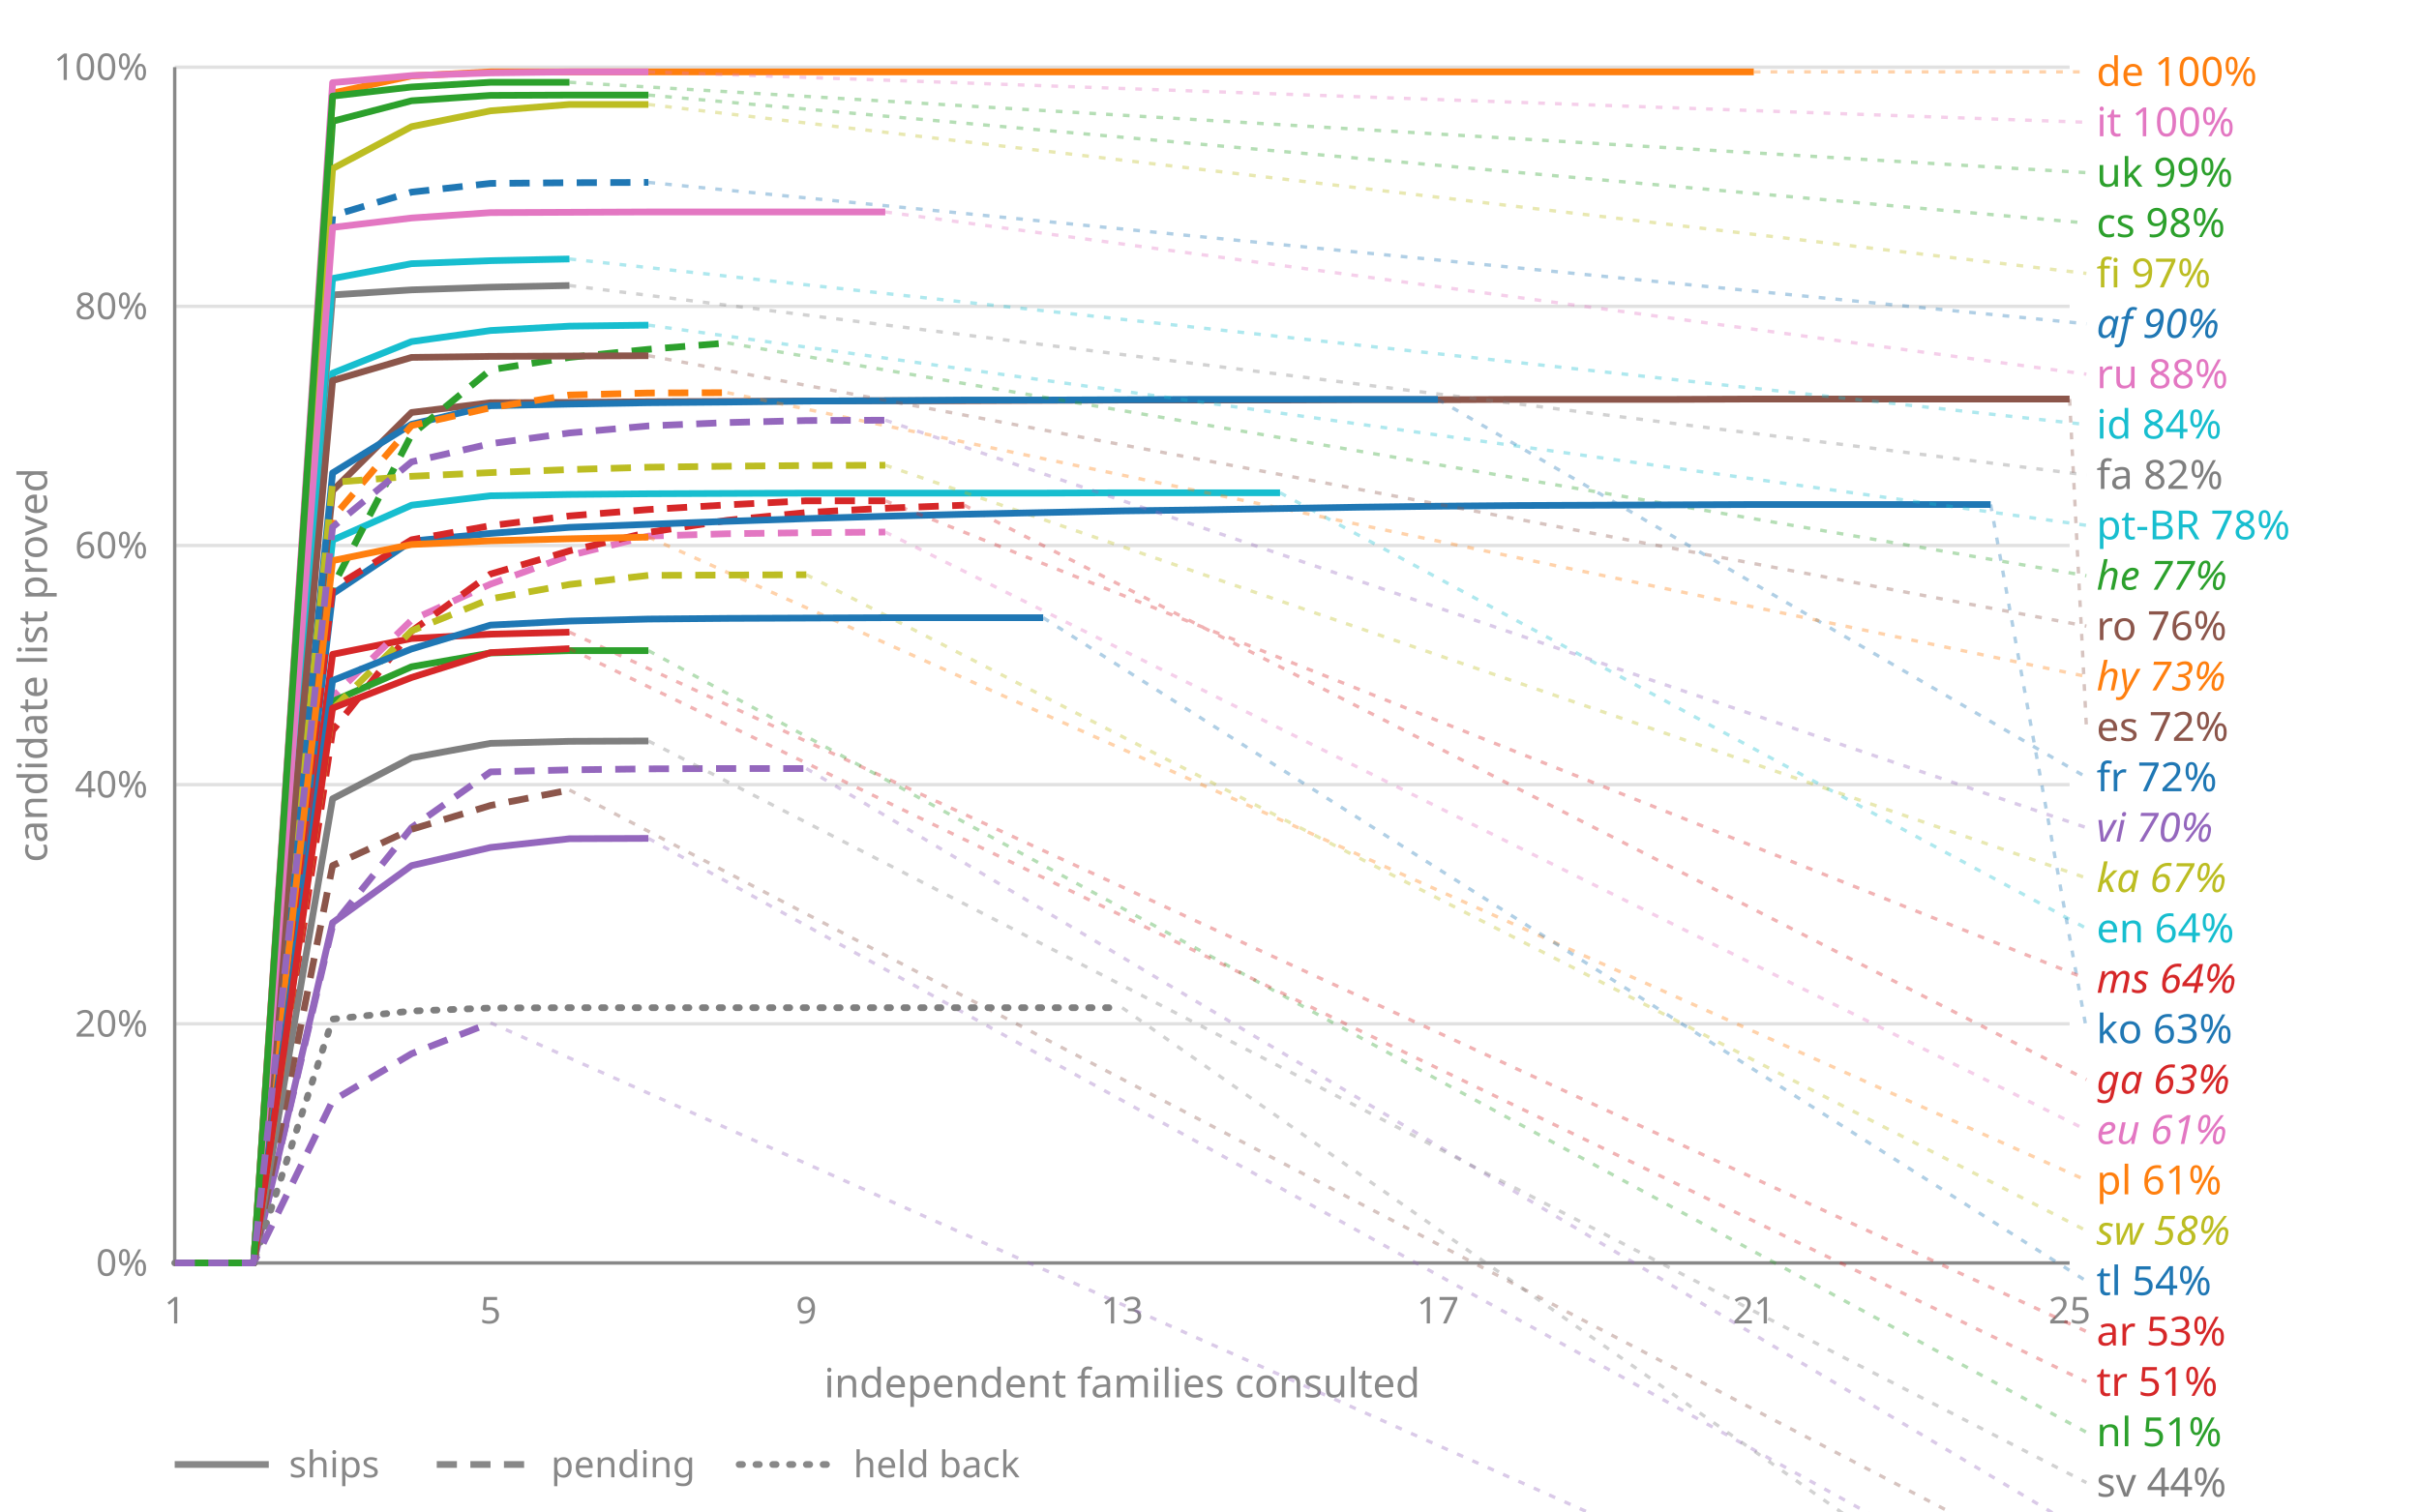
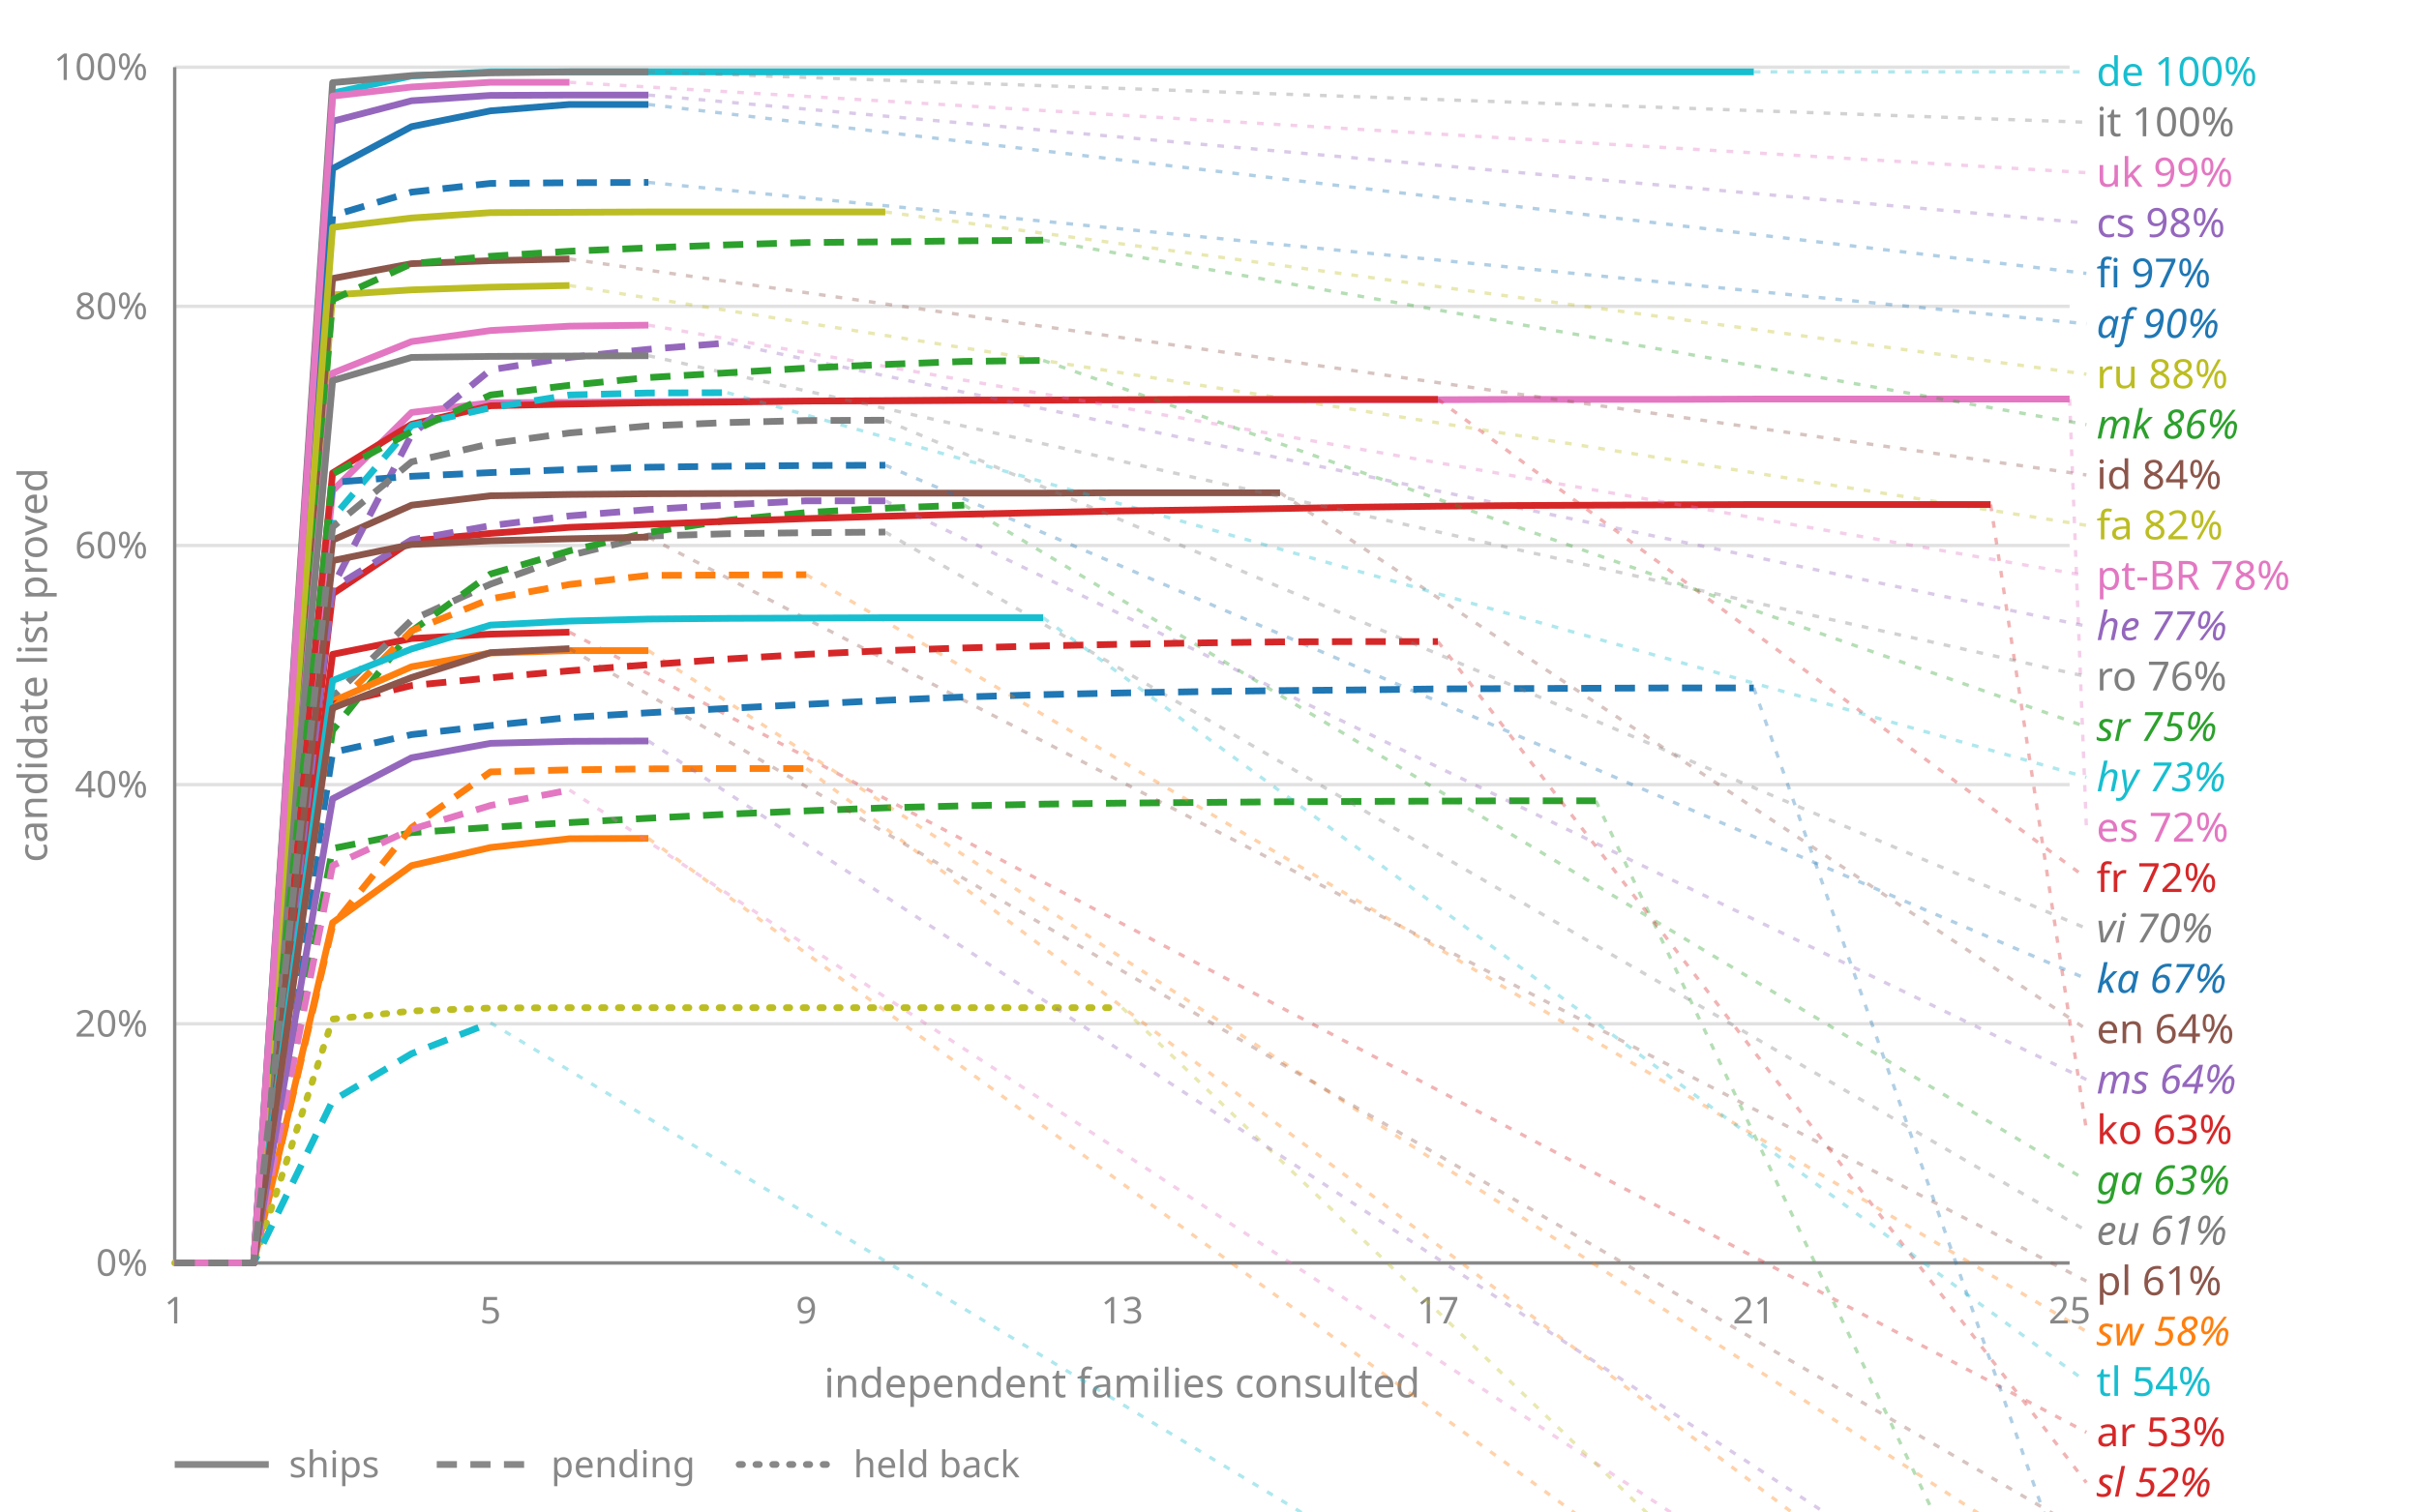
<svg xmlns="http://www.w3.org/2000/svg" width="720" height="450" viewBox="0 0 720 450" font-family="system-ui, sans-serif">
  <line x1="52" y1="376.0" x2="616" y2="376.0" stroke="#888" stroke-opacity="0.25" />
  <text x="44" y="376.0" fill="#888" font-size="11" text-anchor="end" dominant-baseline="middle">0%</text>
  <line x1="52" y1="304.8" x2="616" y2="304.8" stroke="#888" stroke-opacity="0.25" />
  <text x="44" y="304.8" fill="#888" font-size="11" text-anchor="end" dominant-baseline="middle">20%</text>
  <line x1="52" y1="233.6" x2="616" y2="233.6" stroke="#888" stroke-opacity="0.25" />
  <text x="44" y="233.6" fill="#888" font-size="11" text-anchor="end" dominant-baseline="middle">40%</text>
  <line x1="52" y1="162.4" x2="616" y2="162.4" stroke="#888" stroke-opacity="0.25" />
  <text x="44" y="162.4" fill="#888" font-size="11" text-anchor="end" dominant-baseline="middle">60%</text>
  <line x1="52" y1="91.2" x2="616" y2="91.2" stroke="#888" stroke-opacity="0.25" />
  <text x="44" y="91.2" fill="#888" font-size="11" text-anchor="end" dominant-baseline="middle">80%</text>
  <line x1="52" y1="20.0" x2="616" y2="20.0" stroke="#888" stroke-opacity="0.25" />
  <text x="44" y="20.0" fill="#888" font-size="11" text-anchor="end" dominant-baseline="middle">100%</text>
  <line x1="52" y1="20" x2="52" y2="376" stroke="#888" />
  <line x1="52" y1="376" x2="616" y2="376" stroke="#888" />
  <text x="52.0" y="394" fill="#888" font-size="11" text-anchor="middle">1</text>
  <text x="146.0" y="394" fill="#888" font-size="11" text-anchor="middle">5</text>
  <text x="240.0" y="394" fill="#888" font-size="11" text-anchor="middle">9</text>
  <text x="334.0" y="394" fill="#888" font-size="11" text-anchor="middle">13</text>
  <text x="428.0" y="394" fill="#888" font-size="11" text-anchor="middle">17</text>
  <text x="522.0" y="394" fill="#888" font-size="11" text-anchor="middle">21</text>
  <text x="616.0" y="394" fill="#888" font-size="11" text-anchor="middle">25</text>
  <text x="334" y="416" fill="#888" font-size="12" text-anchor="middle">independent families consulted</text>
  <text x="14" y="198" fill="#888" font-size="12" text-anchor="middle" transform="rotate(-90 14 198)">candidate list proved</text>
  <line x1="52" y1="436" x2="80" y2="436" stroke="#888" stroke-width="2" />
  <text x="86" y="436" fill="#888" font-size="11" dominant-baseline="middle">ships</text>
  <line x1="130" y1="436" x2="158" y2="436" stroke="#888" stroke-width="2" stroke-dasharray="6 4" />
  <text x="164" y="436" fill="#888" font-size="11" dominant-baseline="middle">pending</text>
  <line x1="220" y1="436" x2="248" y2="436" stroke="#888" stroke-width="2" stroke-dasharray="1 4" stroke-linecap="round" />
  <text x="254" y="436" fill="#888" font-size="11" dominant-baseline="middle">held back</text>
  <polyline points="52.0,376.0 75.5,376.0 99.0,64.2 122.5,57.2 146.0,54.6 169.5,54.4 193.0,54.3" fill="none" stroke="#1f77b4" stroke-width="2" stroke-linejoin="round" stroke-dasharray="6 4" />
  <line x1="193.0" y1="54.3" x2="621" y2="96.4" stroke="#1f77b4" stroke-opacity="0.35" stroke-dasharray="2 3" />
  <text x="624" y="96.4" fill="#1f77b4" font-size="12" dominant-baseline="middle" font-style="italic">af 90%</text>
  <polyline points="52.0,376.0 75.5,376.0 99.0,194.8 122.5,190.1 146.0,188.8 169.5,188.2" fill="none" stroke="#d62728" stroke-width="2" stroke-linejoin="round" />
-   <line x1="169.5" y1="188.2" x2="621" y2="396.4" stroke="#d62728" stroke-opacity="0.35" stroke-dasharray="2 3" />
-   <text x="624" y="396.4" fill="#d62728" font-size="12" dominant-baseline="middle">ar 53%</text>
-   <polyline points="52.0,376.0 75.5,376.0 99.0,36.1 122.5,30.0 146.0,28.4 169.5,28.3 193.0,28.3" fill="none" stroke="#2ca02c" stroke-width="2" stroke-linejoin="round" />
-   <line x1="193.0" y1="28.3" x2="621" y2="66.4" stroke="#2ca02c" stroke-opacity="0.35" stroke-dasharray="2 3" />
-   <text x="624" y="66.4" fill="#2ca02c" font-size="12" dominant-baseline="middle">cs 98%</text>
-   <polyline points="52.0,376.0 75.5,376.0 99.0,275.6 122.5,246.4 146.0,229.8 169.5,229.2 193.0,228.9 216.5,228.8 240.0,228.8" fill="none" stroke="#9467bd" stroke-width="2" stroke-linejoin="round" stroke-dasharray="6 4" />
-   <line x1="240.0" y1="228.8" x2="621" y2="456.4" stroke="#9467bd" stroke-opacity="0.35" stroke-dasharray="2 3" />
-   <text x="624" y="456.4" fill="#9467bd" font-size="12" dominant-baseline="middle" font-style="italic">cy 41%</text>
-   <polyline points="52.0,376.0 75.5,376.0 99.0,27.7 122.5,22.6 146.0,21.4 169.5,21.4 193.0,21.4 216.5,21.4 240.0,21.4 263.5,21.4 287.0,21.4 310.5,21.4 334.0,21.4 357.5,21.4 381.0,21.4 404.5,21.4 428.0,21.4 451.5,21.4 475.0,21.4 498.5,21.4 522.0,21.4" fill="none" stroke="#ff7f0e" stroke-width="2" stroke-linejoin="round" />
-   <line x1="522.0" y1="21.4" x2="621" y2="21.4" stroke="#ff7f0e" stroke-opacity="0.35" stroke-dasharray="2 3" />
-   <text x="624" y="21.4" fill="#ff7f0e" font-size="12" dominant-baseline="middle">de 100%</text>
-   <polyline points="52.0,376.0 75.5,376.0 99.0,160.8 122.5,150.4 146.0,147.6 169.5,147.2 193.0,147.0 216.5,146.9 240.0,146.8 263.5,146.8 287.0,146.8 310.5,146.8 334.0,146.7 357.5,146.7 381.0,146.7" fill="none" stroke="#17becf" stroke-width="2" stroke-linejoin="round" />
-   <line x1="381.0" y1="146.7" x2="621" y2="276.4" stroke="#17becf" stroke-opacity="0.35" stroke-dasharray="2 3" />
-   <text x="624" y="276.4" fill="#17becf" font-size="12" dominant-baseline="middle">en 64%</text>
-   <polyline points="52.0,376.0 75.5,376.0 99.0,146.1 122.5,122.8 146.0,119.9 169.5,119.8 193.0,119.6 216.5,119.5 240.0,119.4 263.5,119.3 287.0,119.3 310.5,119.2 334.0,119.1 357.5,119.1 381.0,119.1 404.5,119.0 428.0,119.0 451.5,118.9 475.0,118.9 498.5,118.9 522.0,118.8 545.5,118.8 569.0,118.8 592.5,118.8 616.0,118.8" fill="none" stroke="#8c564b" stroke-width="2" stroke-linejoin="round" />
-   <line x1="616.0" y1="118.8" x2="621" y2="216.4" stroke="#8c564b" stroke-opacity="0.35" stroke-dasharray="2 3" />
-   <text x="624" y="216.4" fill="#8c564b" font-size="12" dominant-baseline="middle">es 72%</text>
-   <polyline points="52.0,376.0 75.5,376.0 99.0,207.5 122.5,184.6 146.0,173.9 169.5,165.4 193.0,159.6 216.5,158.9 240.0,158.6 263.5,158.4" fill="none" stroke="#e377c2" stroke-width="2" stroke-linejoin="round" stroke-dasharray="6 4" />
-   <line x1="263.5" y1="158.4" x2="621" y2="336.4" stroke="#e377c2" stroke-opacity="0.35" stroke-dasharray="2 3" />
-   <text x="624" y="336.4" fill="#e377c2" font-size="12" dominant-baseline="middle" font-style="italic">eu 61%</text>
-   <polyline points="52.0,376.0 75.5,376.0 99.0,87.8 122.5,86.3 146.0,85.5 169.5,85.0" fill="none" stroke="#7f7f7f" stroke-width="2" stroke-linejoin="round" />
-   <line x1="169.5" y1="85.0" x2="621" y2="141.4" stroke="#7f7f7f" stroke-opacity="0.35" stroke-dasharray="2 3" />
-   <text x="624" y="141.4" fill="#7f7f7f" font-size="12" dominant-baseline="middle">fa 82%</text>
-   <polyline points="52.0,376.0 75.5,376.0 99.0,50.2 122.5,37.7 146.0,33.0 169.5,31.1 193.0,31.1" fill="none" stroke="#bcbd22" stroke-width="2" stroke-linejoin="round" />
-   <line x1="193.0" y1="31.1" x2="621" y2="81.4" stroke="#bcbd22" stroke-opacity="0.35" stroke-dasharray="2 3" />
-   <text x="624" y="81.4" fill="#bcbd22" font-size="12" dominant-baseline="middle">fi 97%</text>
-   <polyline points="52.0,376.0 75.5,376.0 99.0,140.8 122.5,126.3 146.0,120.8 169.5,120.3 193.0,119.9 216.5,119.7 240.0,119.4 263.5,119.3 287.0,119.1 310.5,119.1 334.0,119.0 357.5,118.9 381.0,118.9 404.5,118.9 428.0,118.9" fill="none" stroke="#1f77b4" stroke-width="2" stroke-linejoin="round" />
-   <line x1="428.0" y1="118.9" x2="621" y2="231.4" stroke="#1f77b4" stroke-opacity="0.35" stroke-dasharray="2 3" />
-   <text x="624" y="231.4" fill="#1f77b4" font-size="12" dominant-baseline="middle">fr 72%</text>
-   <polyline points="52.0,376.0 75.5,376.0 99.0,217.5 122.5,187.9 146.0,170.9 169.5,164.0 193.0,158.5 216.5,154.9 240.0,152.6 263.5,151.3 287.0,150.4" fill="none" stroke="#d62728" stroke-width="2" stroke-linejoin="round" stroke-dasharray="6 4" />
-   <line x1="287.0" y1="150.4" x2="621" y2="321.4" stroke="#d62728" stroke-opacity="0.35" stroke-dasharray="2 3" />
-   <text x="624" y="321.4" fill="#d62728" font-size="12" dominant-baseline="middle" font-style="italic">ga 63%</text>
-   <polyline points="52.0,376.0 75.5,376.0 99.0,174.7 122.5,129.4 146.0,110.1 169.5,106.4 193.0,104.0 216.5,102.1" fill="none" stroke="#2ca02c" stroke-width="2" stroke-linejoin="round" stroke-dasharray="6 4" />
-   <line x1="216.5" y1="102.1" x2="621" y2="171.4" stroke="#2ca02c" stroke-opacity="0.35" stroke-dasharray="2 3" />
-   <text x="624" y="171.4" fill="#2ca02c" font-size="12" dominant-baseline="middle" font-style="italic">he 77%</text>
-   <polyline points="52.0,376.0 75.5,376.0 99.0,274.7 122.5,257.7 146.0,252.3 169.5,249.7 193.0,249.6" fill="none" stroke="#9467bd" stroke-width="2" stroke-linejoin="round" />
-   <line x1="193.0" y1="249.6" x2="621" y2="486.4" stroke="#9467bd" stroke-opacity="0.35" stroke-dasharray="2 3" />
-   <text x="624" y="486.4" fill="#9467bd" font-size="12" dominant-baseline="middle">hu 36%</text>
-   <polyline points="52.0,376.0 75.5,376.0 99.0,154.2 122.5,126.7 146.0,121.4 169.5,117.6 193.0,117.0 216.5,116.9" fill="none" stroke="#ff7f0e" stroke-width="2" stroke-linejoin="round" stroke-dasharray="6 4" />
-   <line x1="216.5" y1="116.9" x2="621" y2="201.4" stroke="#ff7f0e" stroke-opacity="0.35" stroke-dasharray="2 3" />
-   <text x="624" y="201.4" fill="#ff7f0e" font-size="12" dominant-baseline="middle" font-style="italic">hy 73%</text>
-   <polyline points="52.0,376.0 75.5,376.0 99.0,82.9 122.5,78.5 146.0,77.6 169.5,77.1" fill="none" stroke="#17becf" stroke-width="2" stroke-linejoin="round" />
-   <line x1="169.5" y1="77.1" x2="621" y2="126.4" stroke="#17becf" stroke-opacity="0.35" stroke-dasharray="2 3" />
-   <text x="624" y="126.4" fill="#17becf" font-size="12" dominant-baseline="middle">id 84%</text>
-   <polyline points="52.0,376.0 75.5,376.0 99.0,257.7 122.5,246.9 146.0,239.8 169.5,235.2" fill="none" stroke="#8c564b" stroke-width="2" stroke-linejoin="round" stroke-dasharray="6 4" />
-   <line x1="169.5" y1="235.2" x2="621" y2="471.4" stroke="#8c564b" stroke-opacity="0.35" stroke-dasharray="2 3" />
-   <text x="624" y="471.4" fill="#8c564b" font-size="12" dominant-baseline="middle" font-style="italic">is 40%</text>
-   <polyline points="52.0,376.0 75.5,376.0 99.0,24.6 122.5,22.5 146.0,21.7 169.5,21.4 193.0,21.4" fill="none" stroke="#e377c2" stroke-width="2" stroke-linejoin="round" />
-   <line x1="193.0" y1="21.4" x2="621" y2="36.4" stroke="#e377c2" stroke-opacity="0.35" stroke-dasharray="2 3" />
-   <text x="624" y="36.4" fill="#e377c2" font-size="12" dominant-baseline="middle">it 100%</text>
-   <polyline points="52.0,376.0 75.5,376.0 99.0,303.4 122.5,301.0 146.0,300.1 169.5,300.0 193.0,300.0 216.5,300.0 240.0,300.0 263.5,300.0 287.0,300.0 310.5,300.0 334.0,300.0" fill="none" stroke="#7f7f7f" stroke-width="2" stroke-linejoin="round" stroke-dasharray="1 4" stroke-linecap="round" />
-   <line x1="334.0" y1="300.0" x2="621" y2="501.4" stroke="#7f7f7f" stroke-opacity="0.35" stroke-dasharray="2 3" />
-   <text x="624" y="501.4" fill="#7f7f7f" font-size="12" dominant-baseline="middle" font-style="italic">ja 21%</text>
-   <polyline points="52.0,376.0 75.5,376.0 99.0,143.6 122.5,141.8 146.0,140.7 169.5,139.8 193.0,139.1 216.5,138.8 240.0,138.6 263.5,138.5" fill="none" stroke="#bcbd22" stroke-width="2" stroke-linejoin="round" stroke-dasharray="6 4" />
-   <line x1="263.5" y1="138.5" x2="621" y2="261.4" stroke="#bcbd22" stroke-opacity="0.35" stroke-dasharray="2 3" />
-   <text x="624" y="261.4" fill="#bcbd22" font-size="12" dominant-baseline="middle" font-style="italic">ka 67%</text>
-   <polyline points="52.0,376.0 75.5,376.0 99.0,176.8 122.5,161.1 146.0,158.8 169.5,157.0 193.0,156.1 216.5,155.2 240.0,154.4 263.5,153.7 287.0,153.1 310.5,152.6 334.0,152.1 357.5,151.8 381.0,151.4 404.5,151.0 428.0,150.7 451.5,150.5 475.0,150.4 498.5,150.3 522.0,150.2 545.5,150.2 569.0,150.2 592.5,150.2" fill="none" stroke="#1f77b4" stroke-width="2" stroke-linejoin="round" />
-   <line x1="592.5" y1="150.2" x2="621" y2="306.4" stroke="#1f77b4" stroke-opacity="0.35" stroke-dasharray="2 3" />
-   <text x="624" y="306.4" fill="#1f77b4" font-size="12" dominant-baseline="middle">ko 63%</text>
-   <polyline points="52.0,376.0 75.5,376.0 99.0,175.1 122.5,160.7 146.0,156.5 169.5,153.6 193.0,151.7 216.5,150.3 240.0,149.1 263.5,149.1" fill="none" stroke="#d62728" stroke-width="2" stroke-linejoin="round" stroke-dasharray="6 4" />
-   <line x1="263.5" y1="149.1" x2="621" y2="291.4" stroke="#d62728" stroke-opacity="0.35" stroke-dasharray="2 3" />
-   <text x="624" y="291.4" fill="#d62728" font-size="12" dominant-baseline="middle" font-style="italic">ms 64%</text>
-   <polyline points="52.0,376.0 75.5,376.0 99.0,208.8 122.5,198.5 146.0,194.4 169.5,193.7 193.0,193.7" fill="none" stroke="#2ca02c" stroke-width="2" stroke-linejoin="round" />
-   <line x1="193.0" y1="193.7" x2="621" y2="426.4" stroke="#2ca02c" stroke-opacity="0.35" stroke-dasharray="2 3" />
-   <text x="624" y="426.4" fill="#2ca02c" font-size="12" dominant-baseline="middle">nl 51%</text>
-   <polyline points="52.0,376.0 75.5,376.0 99.0,327.7 122.5,313.7 146.0,304.5" fill="none" stroke="#9467bd" stroke-width="2" stroke-linejoin="round" stroke-dasharray="6 4" />
-   <line x1="146.0" y1="304.5" x2="621" y2="516.4" stroke="#9467bd" stroke-opacity="0.35" stroke-dasharray="2 3" />
-   <text x="624" y="516.4" fill="#9467bd" font-size="12" dominant-baseline="middle" font-style="italic">pcm 20%</text>
-   <polyline points="52.0,376.0 75.5,376.0 99.0,166.9 122.5,162.1 146.0,161.0 169.5,160.4 193.0,159.9" fill="none" stroke="#ff7f0e" stroke-width="2" stroke-linejoin="round" />
-   <line x1="193.0" y1="159.9" x2="621" y2="351.4" stroke="#ff7f0e" stroke-opacity="0.35" stroke-dasharray="2 3" />
-   <text x="624" y="351.4" fill="#ff7f0e" font-size="12" dominant-baseline="middle">pl 61%</text>
-   <polyline points="52.0,376.0 75.5,376.0 99.0,111.1 122.5,101.7 146.0,98.4 169.5,97.1 193.0,96.8" fill="none" stroke="#17becf" stroke-width="2" stroke-linejoin="round" />
-   <line x1="193.0" y1="96.8" x2="621" y2="156.4" stroke="#17becf" stroke-opacity="0.35" stroke-dasharray="2 3" />
-   <text x="624" y="156.4" fill="#17becf" font-size="12" dominant-baseline="middle">pt-BR 78%</text>
-   <polyline points="52.0,376.0 75.5,376.0 99.0,113.3 122.5,106.4 146.0,106.1 169.5,106.0 193.0,105.9" fill="none" stroke="#8c564b" stroke-width="2" stroke-linejoin="round" />
-   <line x1="193.0" y1="105.9" x2="621" y2="186.4" stroke="#8c564b" stroke-opacity="0.35" stroke-dasharray="2 3" />
-   <text x="624" y="186.4" fill="#8c564b" font-size="12" dominant-baseline="middle">ro 76%</text>
-   <polyline points="52.0,376.0 75.5,376.0 99.0,67.7 122.5,64.9 146.0,63.3 169.5,63.2 193.0,63.1 216.5,63.1 240.0,63.1 263.5,63.1" fill="none" stroke="#e377c2" stroke-width="2" stroke-linejoin="round" />
-   <line x1="263.5" y1="63.1" x2="621" y2="111.4" stroke="#e377c2" stroke-opacity="0.35" stroke-dasharray="2 3" />
-   <text x="624" y="111.4" fill="#e377c2" font-size="12" dominant-baseline="middle">ru 88%</text>
-   <polyline points="52.0,376.0 75.5,376.0 99.0,237.8 122.5,225.6 146.0,221.3 169.5,220.7 193.0,220.6" fill="none" stroke="#7f7f7f" stroke-width="2" stroke-linejoin="round" />
-   <line x1="193.0" y1="220.6" x2="621" y2="441.4" stroke="#7f7f7f" stroke-opacity="0.35" stroke-dasharray="2 3" />
-   <text x="624" y="441.4" fill="#7f7f7f" font-size="12" dominant-baseline="middle">sv 44%</text>
-   <polyline points="52.0,376.0 75.5,376.0 99.0,211.1 122.5,187.8 146.0,178.3 169.5,174.0 193.0,171.3 216.5,171.2 240.0,171.1" fill="none" stroke="#bcbd22" stroke-width="2" stroke-linejoin="round" stroke-dasharray="6 4" />
-   <line x1="240.0" y1="171.1" x2="621" y2="366.4" stroke="#bcbd22" stroke-opacity="0.35" stroke-dasharray="2 3" />
-   <text x="624" y="366.4" fill="#bcbd22" font-size="12" dominant-baseline="middle" font-style="italic">sw 58%</text>
-   <polyline points="52.0,376.0 75.5,376.0 99.0,202.6 122.5,193.2 146.0,186.1 169.5,184.9 193.0,184.3 216.5,184.1 240.0,184.0 263.5,183.9 287.0,183.9 310.5,183.9" fill="none" stroke="#1f77b4" stroke-width="2" stroke-linejoin="round" />
-   <line x1="310.5" y1="183.9" x2="621" y2="381.4" stroke="#1f77b4" stroke-opacity="0.35" stroke-dasharray="2 3" />
-   <text x="624" y="381.4" fill="#1f77b4" font-size="12" dominant-baseline="middle">tl 54%</text>
-   <polyline points="52.0,376.0 75.5,376.0 99.0,210.8 122.5,201.7 146.0,194.3 169.5,193.1" fill="none" stroke="#d62728" stroke-width="2" stroke-linejoin="round" />
-   <line x1="169.5" y1="193.1" x2="621" y2="411.4" stroke="#d62728" stroke-opacity="0.35" stroke-dasharray="2 3" />
-   <text x="624" y="411.4" fill="#d62728" font-size="12" dominant-baseline="middle">tr 51%</text>
-   <polyline points="52.0,376.0 75.5,376.0 99.0,28.6 122.5,25.9 146.0,24.5 169.5,24.5" fill="none" stroke="#2ca02c" stroke-width="2" stroke-linejoin="round" />
-   <line x1="169.5" y1="24.5" x2="621" y2="51.4" stroke="#2ca02c" stroke-opacity="0.35" stroke-dasharray="2 3" />
-   <text x="624" y="51.4" fill="#2ca02c" font-size="12" dominant-baseline="middle">uk 99%</text>
-   <polyline points="52.0,376.0 75.5,376.0 99.0,156.9 122.5,137.5 146.0,132.1 169.5,128.9 193.0,126.8 216.5,125.8 240.0,125.2 263.5,125.1" fill="none" stroke="#9467bd" stroke-width="2" stroke-linejoin="round" stroke-dasharray="6 4" />
-   <line x1="263.5" y1="125.1" x2="621" y2="246.4" stroke="#9467bd" stroke-opacity="0.35" stroke-dasharray="2 3" />
-   <text x="624" y="246.4" fill="#9467bd" font-size="12" dominant-baseline="middle" font-style="italic">vi 70%</text>
+   <line x1="169.5" y1="188.2" x2="621" y2="426.4" stroke="#d62728" stroke-opacity="0.35" stroke-dasharray="2 3" />
+   <text x="624" y="426.4" fill="#d62728" font-size="12" dominant-baseline="middle">ar 53%</text>
+   <polyline points="52.0,376.0 75.5,376.0 99.0,252.6 122.5,247.9 146.0,246.3 169.5,244.9 193.0,243.6 216.5,242.4 240.0,241.4 263.5,240.5 287.0,239.9 310.5,239.4 334.0,239.1 357.5,238.9 381.0,238.7 404.5,238.6 428.0,238.5 451.5,238.4 475.0,238.4" fill="none" stroke="#2ca02c" stroke-width="2" stroke-linejoin="round" stroke-dasharray="6 4" />
+   <line x1="475.0" y1="238.4" x2="621" y2="546.4" stroke="#2ca02c" stroke-opacity="0.35" stroke-dasharray="2 3" />
+   <text x="624" y="546.4" fill="#2ca02c" font-size="12" dominant-baseline="middle" font-style="italic">bg 39%</text>
+   <polyline points="52.0,376.0 75.5,376.0 99.0,36.1 122.5,30.0 146.0,28.4 169.5,28.3 193.0,28.3" fill="none" stroke="#9467bd" stroke-width="2" stroke-linejoin="round" />
+   <line x1="193.0" y1="28.3" x2="621" y2="66.4" stroke="#9467bd" stroke-opacity="0.35" stroke-dasharray="2 3" />
+   <text x="624" y="66.4" fill="#9467bd" font-size="12" dominant-baseline="middle">cs 98%</text>
+   <polyline points="52.0,376.0 75.5,376.0 99.0,275.6 122.5,246.4 146.0,229.8 169.5,229.2 193.0,228.9 216.5,228.8 240.0,228.8" fill="none" stroke="#ff7f0e" stroke-width="2" stroke-linejoin="round" stroke-dasharray="6 4" />
+   <line x1="240.0" y1="228.8" x2="621" y2="516.4" stroke="#ff7f0e" stroke-opacity="0.35" stroke-dasharray="2 3" />
+   <text x="624" y="516.4" fill="#ff7f0e" font-size="12" dominant-baseline="middle" font-style="italic">cy 41%</text>
+   <polyline points="52.0,376.0 75.5,376.0 99.0,27.7 122.5,22.6 146.0,21.4 169.5,21.4 193.0,21.4 216.5,21.4 240.0,21.4 263.5,21.4 287.0,21.4 310.5,21.4 334.0,21.4 357.5,21.4 381.0,21.4 404.5,21.4 428.0,21.4 451.5,21.4 475.0,21.4 498.5,21.4 522.0,21.4" fill="none" stroke="#17becf" stroke-width="2" stroke-linejoin="round" />
+   <line x1="522.0" y1="21.4" x2="621" y2="21.4" stroke="#17becf" stroke-opacity="0.35" stroke-dasharray="2 3" />
+   <text x="624" y="21.4" fill="#17becf" font-size="12" dominant-baseline="middle">de 100%</text>
+   <polyline points="52.0,376.0 75.5,376.0 99.0,160.8 122.5,150.4 146.0,147.6 169.5,147.2 193.0,147.0 216.5,146.9 240.0,146.8 263.5,146.8 287.0,146.8 310.5,146.8 334.0,146.7 357.5,146.7 381.0,146.7" fill="none" stroke="#8c564b" stroke-width="2" stroke-linejoin="round" />
+   <line x1="381.0" y1="146.7" x2="621" y2="306.4" stroke="#8c564b" stroke-opacity="0.35" stroke-dasharray="2 3" />
+   <text x="624" y="306.4" fill="#8c564b" font-size="12" dominant-baseline="middle">en 64%</text>
+   <polyline points="52.0,376.0 75.5,376.0 99.0,146.1 122.5,122.8 146.0,119.9 169.5,119.8 193.0,119.6 216.5,119.5 240.0,119.4 263.5,119.3 287.0,119.3 310.5,119.2 334.0,119.1 357.5,119.1 381.0,119.1 404.5,119.0 428.0,119.0 451.5,118.9 475.0,118.9 498.5,118.9 522.0,118.8 545.5,118.8 569.0,118.8 592.5,118.8 616.0,118.8" fill="none" stroke="#e377c2" stroke-width="2" stroke-linejoin="round" />
+   <line x1="616.0" y1="118.8" x2="621" y2="246.4" stroke="#e377c2" stroke-opacity="0.35" stroke-dasharray="2 3" />
+   <text x="624" y="246.4" fill="#e377c2" font-size="12" dominant-baseline="middle">es 72%</text>
+   <polyline points="52.0,376.0 75.5,376.0 99.0,207.5 122.5,184.6 146.0,173.9 169.5,165.4 193.0,159.6 216.5,158.9 240.0,158.6 263.5,158.4" fill="none" stroke="#7f7f7f" stroke-width="2" stroke-linejoin="round" stroke-dasharray="6 4" />
+   <line x1="263.5" y1="158.4" x2="621" y2="366.4" stroke="#7f7f7f" stroke-opacity="0.35" stroke-dasharray="2 3" />
+   <text x="624" y="366.4" fill="#7f7f7f" font-size="12" dominant-baseline="middle" font-style="italic">eu 61%</text>
+   <polyline points="52.0,376.0 75.5,376.0 99.0,87.8 122.5,86.3 146.0,85.5 169.5,85.0" fill="none" stroke="#bcbd22" stroke-width="2" stroke-linejoin="round" />
+   <line x1="169.5" y1="85.0" x2="621" y2="156.4" stroke="#bcbd22" stroke-opacity="0.35" stroke-dasharray="2 3" />
+   <text x="624" y="156.4" fill="#bcbd22" font-size="12" dominant-baseline="middle">fa 82%</text>
+   <polyline points="52.0,376.0 75.5,376.0 99.0,50.2 122.5,37.7 146.0,33.0 169.5,31.1 193.0,31.1" fill="none" stroke="#1f77b4" stroke-width="2" stroke-linejoin="round" />
+   <line x1="193.0" y1="31.1" x2="621" y2="81.4" stroke="#1f77b4" stroke-opacity="0.35" stroke-dasharray="2 3" />
+   <text x="624" y="81.4" fill="#1f77b4" font-size="12" dominant-baseline="middle">fi 97%</text>
+   <polyline points="52.0,376.0 75.5,376.0 99.0,140.8 122.5,126.3 146.0,120.8 169.5,120.3 193.0,119.9 216.5,119.7 240.0,119.4 263.5,119.3 287.0,119.1 310.5,119.1 334.0,119.0 357.5,118.9 381.0,118.9 404.5,118.9 428.0,118.9" fill="none" stroke="#d62728" stroke-width="2" stroke-linejoin="round" />
+   <line x1="428.0" y1="118.9" x2="621" y2="261.4" stroke="#d62728" stroke-opacity="0.35" stroke-dasharray="2 3" />
+   <text x="624" y="261.4" fill="#d62728" font-size="12" dominant-baseline="middle">fr 72%</text>
+   <polyline points="52.0,376.0 75.5,376.0 99.0,217.5 122.5,187.9 146.0,170.9 169.5,164.0 193.0,158.5 216.5,154.9 240.0,152.6 263.5,151.3 287.0,150.4" fill="none" stroke="#2ca02c" stroke-width="2" stroke-linejoin="round" stroke-dasharray="6 4" />
+   <line x1="287.0" y1="150.4" x2="621" y2="351.4" stroke="#2ca02c" stroke-opacity="0.35" stroke-dasharray="2 3" />
+   <text x="624" y="351.4" fill="#2ca02c" font-size="12" dominant-baseline="middle" font-style="italic">ga 63%</text>
+   <polyline points="52.0,376.0 75.5,376.0 99.0,174.7 122.5,129.4 146.0,110.1 169.5,106.4 193.0,104.0 216.5,102.1" fill="none" stroke="#9467bd" stroke-width="2" stroke-linejoin="round" stroke-dasharray="6 4" />
+   <line x1="216.5" y1="102.1" x2="621" y2="186.4" stroke="#9467bd" stroke-opacity="0.35" stroke-dasharray="2 3" />
+   <text x="624" y="186.4" fill="#9467bd" font-size="12" dominant-baseline="middle" font-style="italic">he 77%</text>
+   <polyline points="52.0,376.0 75.5,376.0 99.0,274.7 122.5,257.7 146.0,252.3 169.5,249.7 193.0,249.6" fill="none" stroke="#ff7f0e" stroke-width="2" stroke-linejoin="round" />
+   <line x1="193.0" y1="249.6" x2="621" y2="561.4" stroke="#ff7f0e" stroke-opacity="0.35" stroke-dasharray="2 3" />
+   <text x="624" y="561.4" fill="#ff7f0e" font-size="12" dominant-baseline="middle">hu 36%</text>
+   <polyline points="52.0,376.0 75.5,376.0 99.0,154.2 122.5,126.7 146.0,121.4 169.5,117.6 193.0,117.0 216.5,116.9" fill="none" stroke="#17becf" stroke-width="2" stroke-linejoin="round" stroke-dasharray="6 4" />
+   <line x1="216.5" y1="116.9" x2="621" y2="231.4" stroke="#17becf" stroke-opacity="0.35" stroke-dasharray="2 3" />
+   <text x="624" y="231.4" fill="#17becf" font-size="12" dominant-baseline="middle" font-style="italic">hy 73%</text>
+   <polyline points="52.0,376.0 75.5,376.0 99.0,82.9 122.5,78.5 146.0,77.6 169.5,77.1" fill="none" stroke="#8c564b" stroke-width="2" stroke-linejoin="round" />
+   <line x1="169.5" y1="77.1" x2="621" y2="141.4" stroke="#8c564b" stroke-opacity="0.35" stroke-dasharray="2 3" />
+   <text x="624" y="141.4" fill="#8c564b" font-size="12" dominant-baseline="middle">id 84%</text>
+   <polyline points="52.0,376.0 75.5,376.0 99.0,257.7 122.5,246.9 146.0,239.8 169.5,235.2" fill="none" stroke="#e377c2" stroke-width="2" stroke-linejoin="round" stroke-dasharray="6 4" />
+   <line x1="169.5" y1="235.2" x2="621" y2="531.4" stroke="#e377c2" stroke-opacity="0.35" stroke-dasharray="2 3" />
+   <text x="624" y="531.4" fill="#e377c2" font-size="12" dominant-baseline="middle" font-style="italic">is 40%</text>
+   <polyline points="52.0,376.0 75.5,376.0 99.0,24.6 122.5,22.5 146.0,21.7 169.5,21.4 193.0,21.4" fill="none" stroke="#7f7f7f" stroke-width="2" stroke-linejoin="round" />
+   <line x1="193.0" y1="21.4" x2="621" y2="36.4" stroke="#7f7f7f" stroke-opacity="0.35" stroke-dasharray="2 3" />
+   <text x="624" y="36.4" fill="#7f7f7f" font-size="12" dominant-baseline="middle">it 100%</text>
+   <polyline points="52.0,376.0 75.5,376.0 99.0,303.4 122.5,301.0 146.0,300.1 169.5,300.0 193.0,300.0 216.5,300.0 240.0,300.0 263.5,300.0 287.0,300.0 310.5,300.0 334.0,300.0" fill="none" stroke="#bcbd22" stroke-width="2" stroke-linejoin="round" stroke-dasharray="1 4" stroke-linecap="round" />
+   <line x1="334.0" y1="300.0" x2="621" y2="576.4" stroke="#bcbd22" stroke-opacity="0.35" stroke-dasharray="2 3" />
+   <text x="624" y="576.4" fill="#bcbd22" font-size="12" dominant-baseline="middle" font-style="italic">ja 21%</text>
+   <polyline points="52.0,376.0 75.5,376.0 99.0,143.6 122.5,141.8 146.0,140.7 169.5,139.8 193.0,139.1 216.5,138.8 240.0,138.6 263.5,138.5" fill="none" stroke="#1f77b4" stroke-width="2" stroke-linejoin="round" stroke-dasharray="6 4" />
+   <line x1="263.5" y1="138.5" x2="621" y2="291.4" stroke="#1f77b4" stroke-opacity="0.35" stroke-dasharray="2 3" />
+   <text x="624" y="291.4" fill="#1f77b4" font-size="12" dominant-baseline="middle" font-style="italic">ka 67%</text>
+   <polyline points="52.0,376.0 75.5,376.0 99.0,176.8 122.5,161.1 146.0,158.8 169.5,157.0 193.0,156.1 216.5,155.2 240.0,154.4 263.5,153.7 287.0,153.1 310.5,152.6 334.0,152.1 357.5,151.8 381.0,151.4 404.5,151.0 428.0,150.7 451.5,150.5 475.0,150.4 498.5,150.3 522.0,150.2 545.5,150.2 569.0,150.2 592.5,150.2" fill="none" stroke="#d62728" stroke-width="2" stroke-linejoin="round" />
+   <line x1="592.5" y1="150.2" x2="621" y2="336.4" stroke="#d62728" stroke-opacity="0.35" stroke-dasharray="2 3" />
+   <text x="624" y="336.4" fill="#d62728" font-size="12" dominant-baseline="middle">ko 63%</text>
+   <polyline points="52.0,376.0 75.5,376.0 99.0,89.2 122.5,78.5 146.0,76.3 169.5,74.8 193.0,73.8 216.5,72.9 240.0,72.2 263.5,72.0 287.0,71.7 310.5,71.5" fill="none" stroke="#2ca02c" stroke-width="2" stroke-linejoin="round" stroke-dasharray="6 4" />
+   <line x1="310.5" y1="71.5" x2="621" y2="126.4" stroke="#2ca02c" stroke-opacity="0.35" stroke-dasharray="2 3" />
+   <text x="624" y="126.4" fill="#2ca02c" font-size="12" dominant-baseline="middle" font-style="italic">mk 86%</text>
+   <polyline points="52.0,376.0 75.5,376.0 99.0,175.1 122.5,160.7 146.0,156.5 169.5,153.6 193.0,151.7 216.5,150.3 240.0,149.1 263.5,149.1" fill="none" stroke="#9467bd" stroke-width="2" stroke-linejoin="round" stroke-dasharray="6 4" />
+   <line x1="263.5" y1="149.1" x2="621" y2="321.4" stroke="#9467bd" stroke-opacity="0.35" stroke-dasharray="2 3" />
+   <text x="624" y="321.4" fill="#9467bd" font-size="12" dominant-baseline="middle" font-style="italic">ms 64%</text>
+   <polyline points="52.0,376.0 75.5,376.0 99.0,208.8 122.5,198.5 146.0,194.4 169.5,193.7 193.0,193.7" fill="none" stroke="#ff7f0e" stroke-width="2" stroke-linejoin="round" />
+   <line x1="193.0" y1="193.7" x2="621" y2="471.4" stroke="#ff7f0e" stroke-opacity="0.35" stroke-dasharray="2 3" />
+   <text x="624" y="471.4" fill="#ff7f0e" font-size="12" dominant-baseline="middle">nl 51%</text>
+   <polyline points="52.0,376.0 75.5,376.0 99.0,327.7 122.5,313.7 146.0,304.5" fill="none" stroke="#17becf" stroke-width="2" stroke-linejoin="round" stroke-dasharray="6 4" />
+   <line x1="146.0" y1="304.5" x2="621" y2="591.4" stroke="#17becf" stroke-opacity="0.35" stroke-dasharray="2 3" />
+   <text x="624" y="591.4" fill="#17becf" font-size="12" dominant-baseline="middle" font-style="italic">pcm 20%</text>
+   <polyline points="52.0,376.0 75.5,376.0 99.0,166.9 122.5,162.1 146.0,161.0 169.5,160.4 193.0,159.9" fill="none" stroke="#8c564b" stroke-width="2" stroke-linejoin="round" />
+   <line x1="193.0" y1="159.9" x2="621" y2="381.4" stroke="#8c564b" stroke-opacity="0.35" stroke-dasharray="2 3" />
+   <text x="624" y="381.4" fill="#8c564b" font-size="12" dominant-baseline="middle">pl 61%</text>
+   <polyline points="52.0,376.0 75.5,376.0 99.0,111.1 122.5,101.7 146.0,98.4 169.5,97.1 193.0,96.8" fill="none" stroke="#e377c2" stroke-width="2" stroke-linejoin="round" />
+   <line x1="193.0" y1="96.8" x2="621" y2="171.4" stroke="#e377c2" stroke-opacity="0.35" stroke-dasharray="2 3" />
+   <text x="624" y="171.4" fill="#e377c2" font-size="12" dominant-baseline="middle">pt-BR 78%</text>
+   <polyline points="52.0,376.0 75.5,376.0 99.0,113.3 122.5,106.4 146.0,106.1 169.5,106.0 193.0,105.9" fill="none" stroke="#7f7f7f" stroke-width="2" stroke-linejoin="round" />
+   <line x1="193.0" y1="105.9" x2="621" y2="201.4" stroke="#7f7f7f" stroke-opacity="0.35" stroke-dasharray="2 3" />
+   <text x="624" y="201.4" fill="#7f7f7f" font-size="12" dominant-baseline="middle">ro 76%</text>
+   <polyline points="52.0,376.0 75.5,376.0 99.0,67.7 122.5,64.9 146.0,63.3 169.5,63.2 193.0,63.1 216.5,63.1 240.0,63.1 263.5,63.1" fill="none" stroke="#bcbd22" stroke-width="2" stroke-linejoin="round" />
+   <line x1="263.5" y1="63.1" x2="621" y2="111.4" stroke="#bcbd22" stroke-opacity="0.35" stroke-dasharray="2 3" />
+   <text x="624" y="111.4" fill="#bcbd22" font-size="12" dominant-baseline="middle">ru 88%</text>
+   <polyline points="52.0,376.0 75.5,376.0 99.0,224.0 122.5,218.7 146.0,216.0 169.5,213.6 193.0,212.2 216.5,210.9 240.0,209.7 263.5,208.5 287.0,207.5 310.5,206.8 334.0,206.3 357.5,205.9 381.0,205.6 404.5,205.4 428.0,205.1 451.5,205.0 475.0,204.9 498.5,204.8 522.0,204.8" fill="none" stroke="#1f77b4" stroke-width="2" stroke-linejoin="round" stroke-dasharray="6 4" />
+   <line x1="522.0" y1="204.8" x2="621" y2="486.4" stroke="#1f77b4" stroke-opacity="0.35" stroke-dasharray="2 3" />
+   <text x="624" y="486.4" fill="#1f77b4" font-size="12" dominant-baseline="middle" font-style="italic">sk 48%</text>
+   <polyline points="52.0,376.0 75.5,376.0 99.0,209.7 122.5,204.1 146.0,201.8 169.5,199.7 193.0,197.9 216.5,196.2 240.0,194.8 263.5,193.7 287.0,192.9 310.5,192.3 334.0,191.8 357.5,191.4 381.0,191.1 404.5,191.0 428.0,191.0" fill="none" stroke="#d62728" stroke-width="2" stroke-linejoin="round" stroke-dasharray="6 4" />
+   <line x1="428.0" y1="191.0" x2="621" y2="441.4" stroke="#d62728" stroke-opacity="0.35" stroke-dasharray="2 3" />
+   <text x="624" y="441.4" fill="#d62728" font-size="12" dominant-baseline="middle" font-style="italic">sl 52%</text>
+   <polyline points="52.0,376.0 75.5,376.0 99.0,141.1 122.5,128.5 146.0,117.6 169.5,114.7 193.0,112.4 216.5,111.0 240.0,109.6 263.5,108.5 287.0,107.6 310.5,107.3" fill="none" stroke="#2ca02c" stroke-width="2" stroke-linejoin="round" stroke-dasharray="6 4" />
+   <line x1="310.5" y1="107.3" x2="621" y2="216.4" stroke="#2ca02c" stroke-opacity="0.35" stroke-dasharray="2 3" />
+   <text x="624" y="216.4" fill="#2ca02c" font-size="12" dominant-baseline="middle" font-style="italic">sr 75%</text>
+   <polyline points="52.0,376.0 75.5,376.0 99.0,237.8 122.5,225.6 146.0,221.3 169.5,220.7 193.0,220.6" fill="none" stroke="#9467bd" stroke-width="2" stroke-linejoin="round" />
+   <line x1="193.0" y1="220.6" x2="621" y2="501.4" stroke="#9467bd" stroke-opacity="0.35" stroke-dasharray="2 3" />
+   <text x="624" y="501.4" fill="#9467bd" font-size="12" dominant-baseline="middle">sv 44%</text>
+   <polyline points="52.0,376.0 75.5,376.0 99.0,211.1 122.5,187.8 146.0,178.3 169.5,174.0 193.0,171.3 216.5,171.2 240.0,171.1" fill="none" stroke="#ff7f0e" stroke-width="2" stroke-linejoin="round" stroke-dasharray="6 4" />
+   <line x1="240.0" y1="171.1" x2="621" y2="396.4" stroke="#ff7f0e" stroke-opacity="0.35" stroke-dasharray="2 3" />
+   <text x="624" y="396.4" fill="#ff7f0e" font-size="12" dominant-baseline="middle" font-style="italic">sw 58%</text>
+   <polyline points="52.0,376.0 75.5,376.0 99.0,202.6 122.5,193.2 146.0,186.1 169.5,184.9 193.0,184.3 216.5,184.1 240.0,184.0 263.5,183.9 287.0,183.9 310.5,183.9" fill="none" stroke="#17becf" stroke-width="2" stroke-linejoin="round" />
+   <line x1="310.5" y1="183.9" x2="621" y2="411.4" stroke="#17becf" stroke-opacity="0.35" stroke-dasharray="2 3" />
+   <text x="624" y="411.4" fill="#17becf" font-size="12" dominant-baseline="middle">tl 54%</text>
+   <polyline points="52.0,376.0 75.5,376.0 99.0,210.8 122.5,201.7 146.0,194.3 169.5,193.1" fill="none" stroke="#8c564b" stroke-width="2" stroke-linejoin="round" />
+   <line x1="169.5" y1="193.1" x2="621" y2="456.4" stroke="#8c564b" stroke-opacity="0.35" stroke-dasharray="2 3" />
+   <text x="624" y="456.4" fill="#8c564b" font-size="12" dominant-baseline="middle">tr 51%</text>
+   <polyline points="52.0,376.0 75.5,376.0 99.0,28.6 122.5,25.9 146.0,24.5 169.5,24.5" fill="none" stroke="#e377c2" stroke-width="2" stroke-linejoin="round" />
+   <line x1="169.5" y1="24.5" x2="621" y2="51.4" stroke="#e377c2" stroke-opacity="0.35" stroke-dasharray="2 3" />
+   <text x="624" y="51.4" fill="#e377c2" font-size="12" dominant-baseline="middle">uk 99%</text>
+   <polyline points="52.0,376.0 75.5,376.0 99.0,156.9 122.5,137.5 146.0,132.1 169.5,128.9 193.0,126.8 216.5,125.8 240.0,125.2 263.5,125.1" fill="none" stroke="#7f7f7f" stroke-width="2" stroke-linejoin="round" stroke-dasharray="6 4" />
+   <line x1="263.5" y1="125.1" x2="621" y2="276.4" stroke="#7f7f7f" stroke-opacity="0.35" stroke-dasharray="2 3" />
+   <text x="624" y="276.4" fill="#7f7f7f" font-size="12" dominant-baseline="middle" font-style="italic">vi 70%</text>
</svg>
